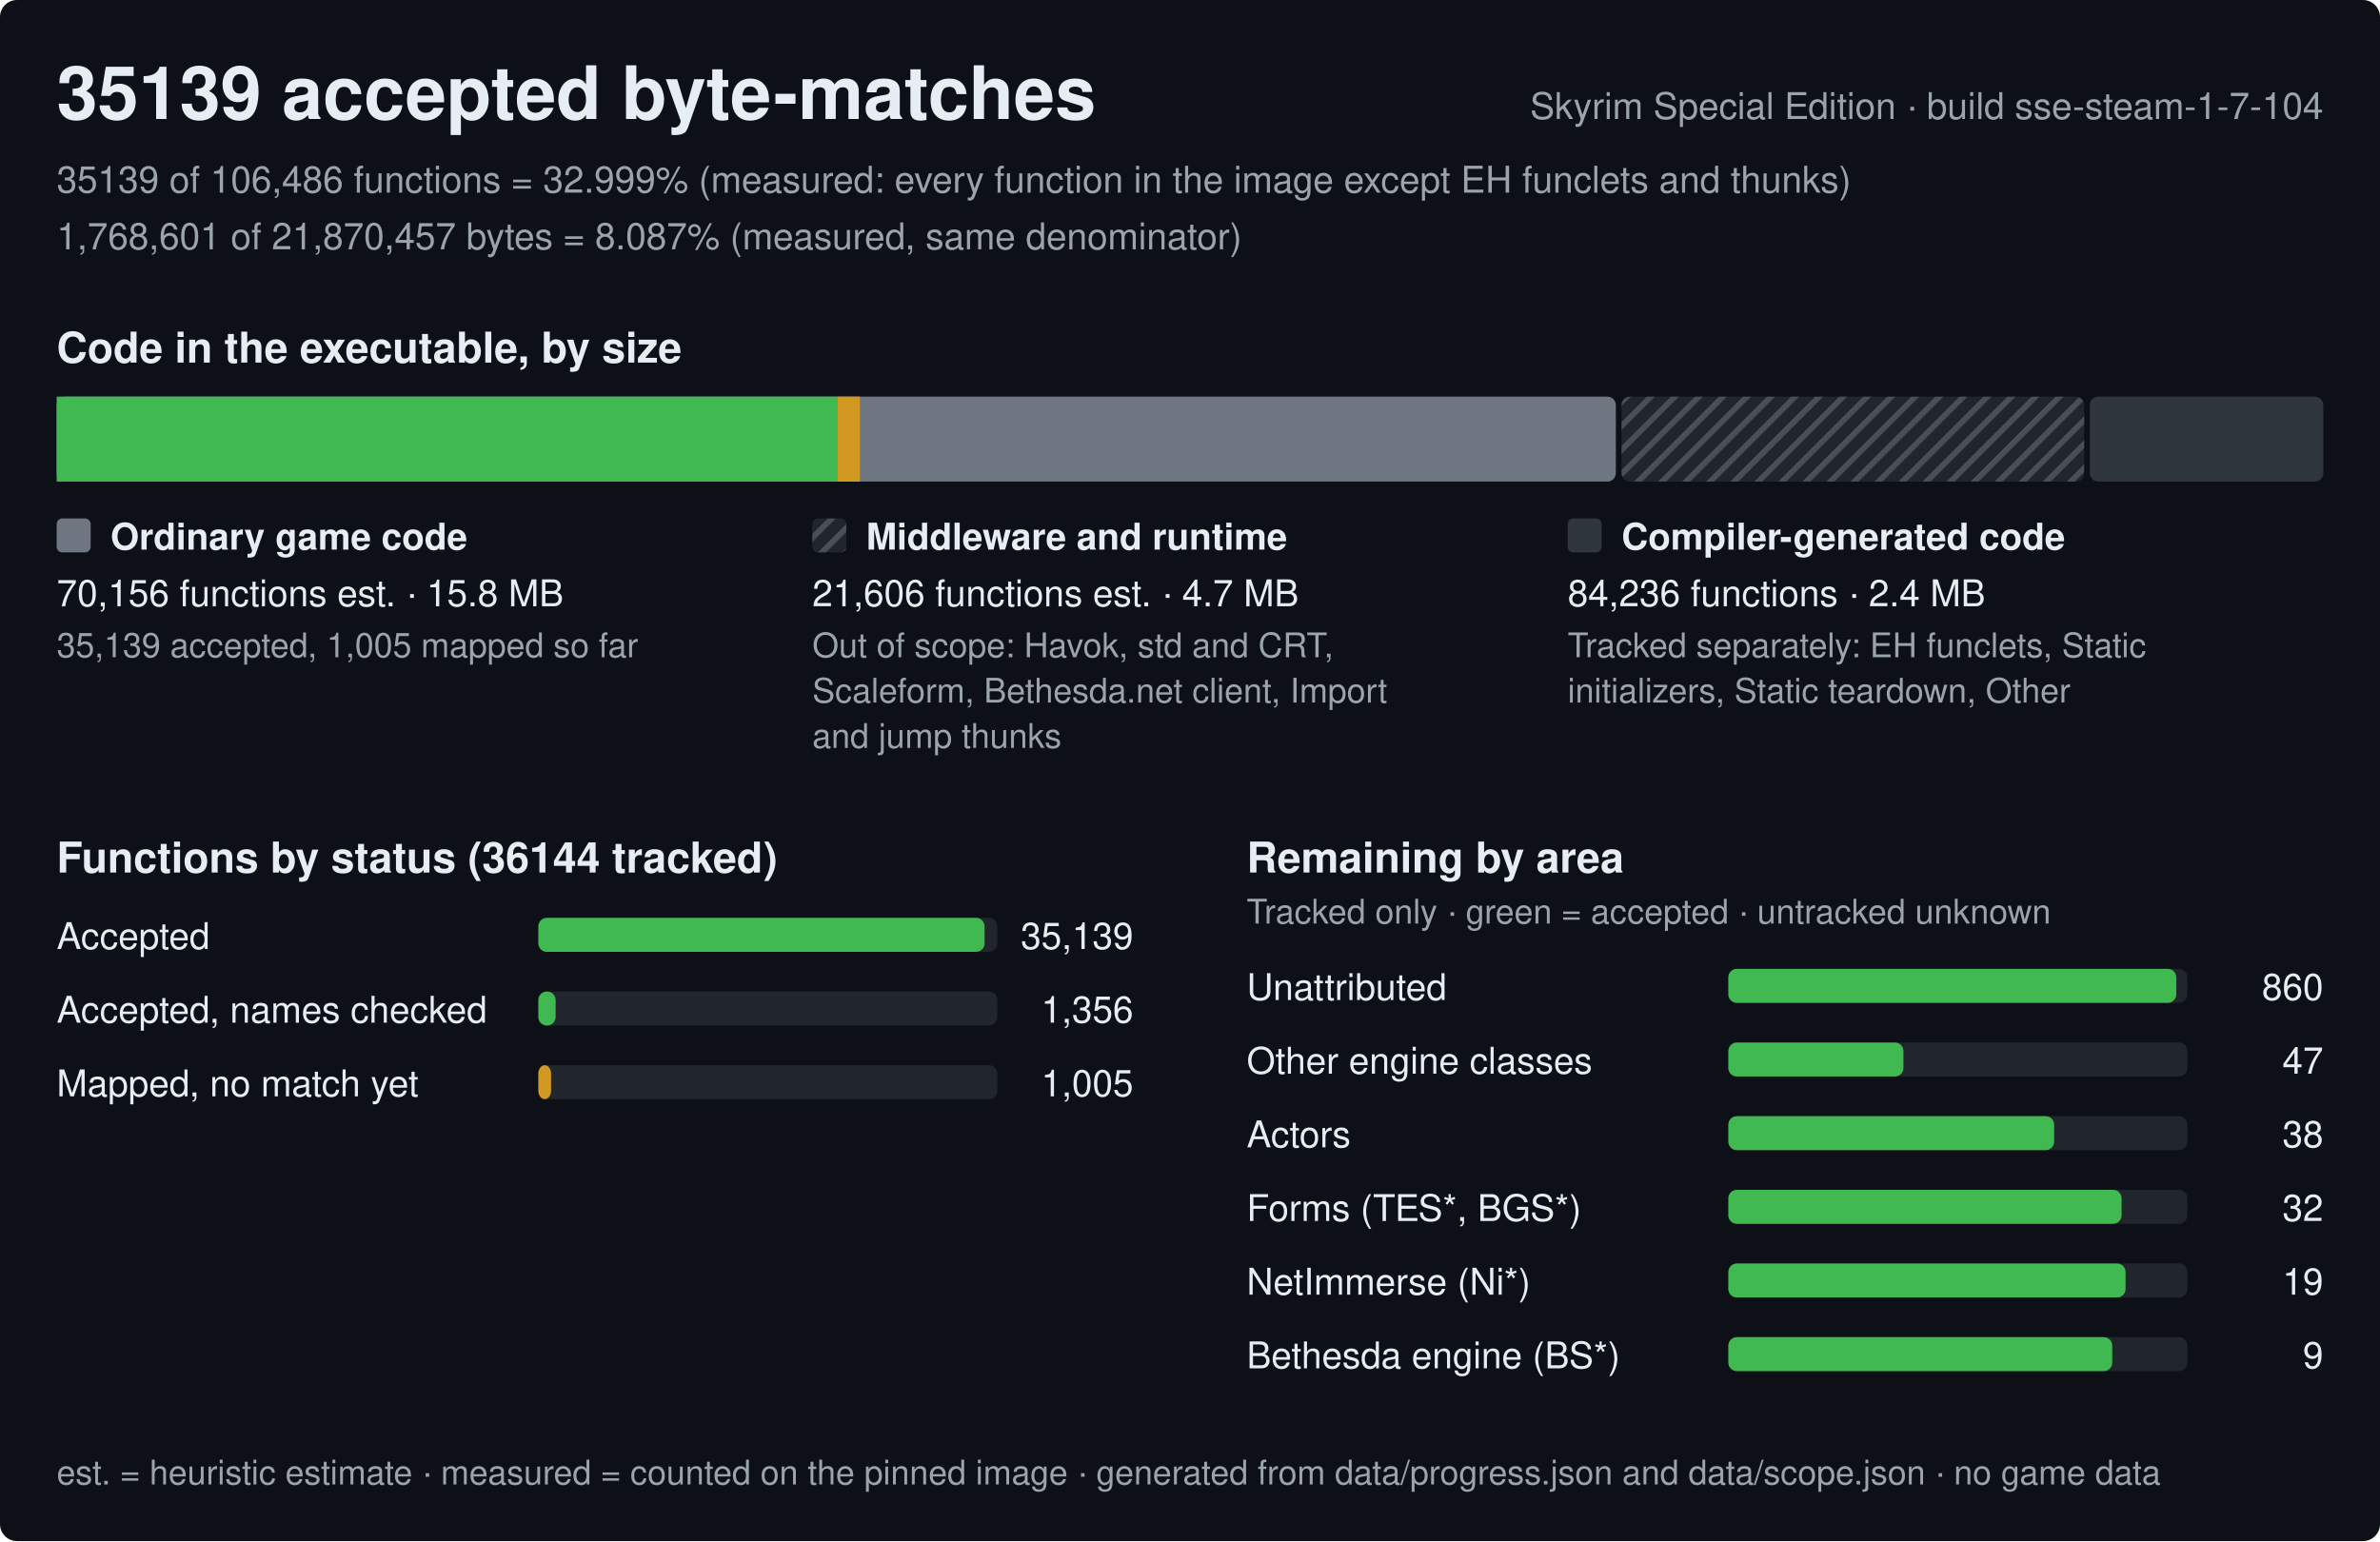
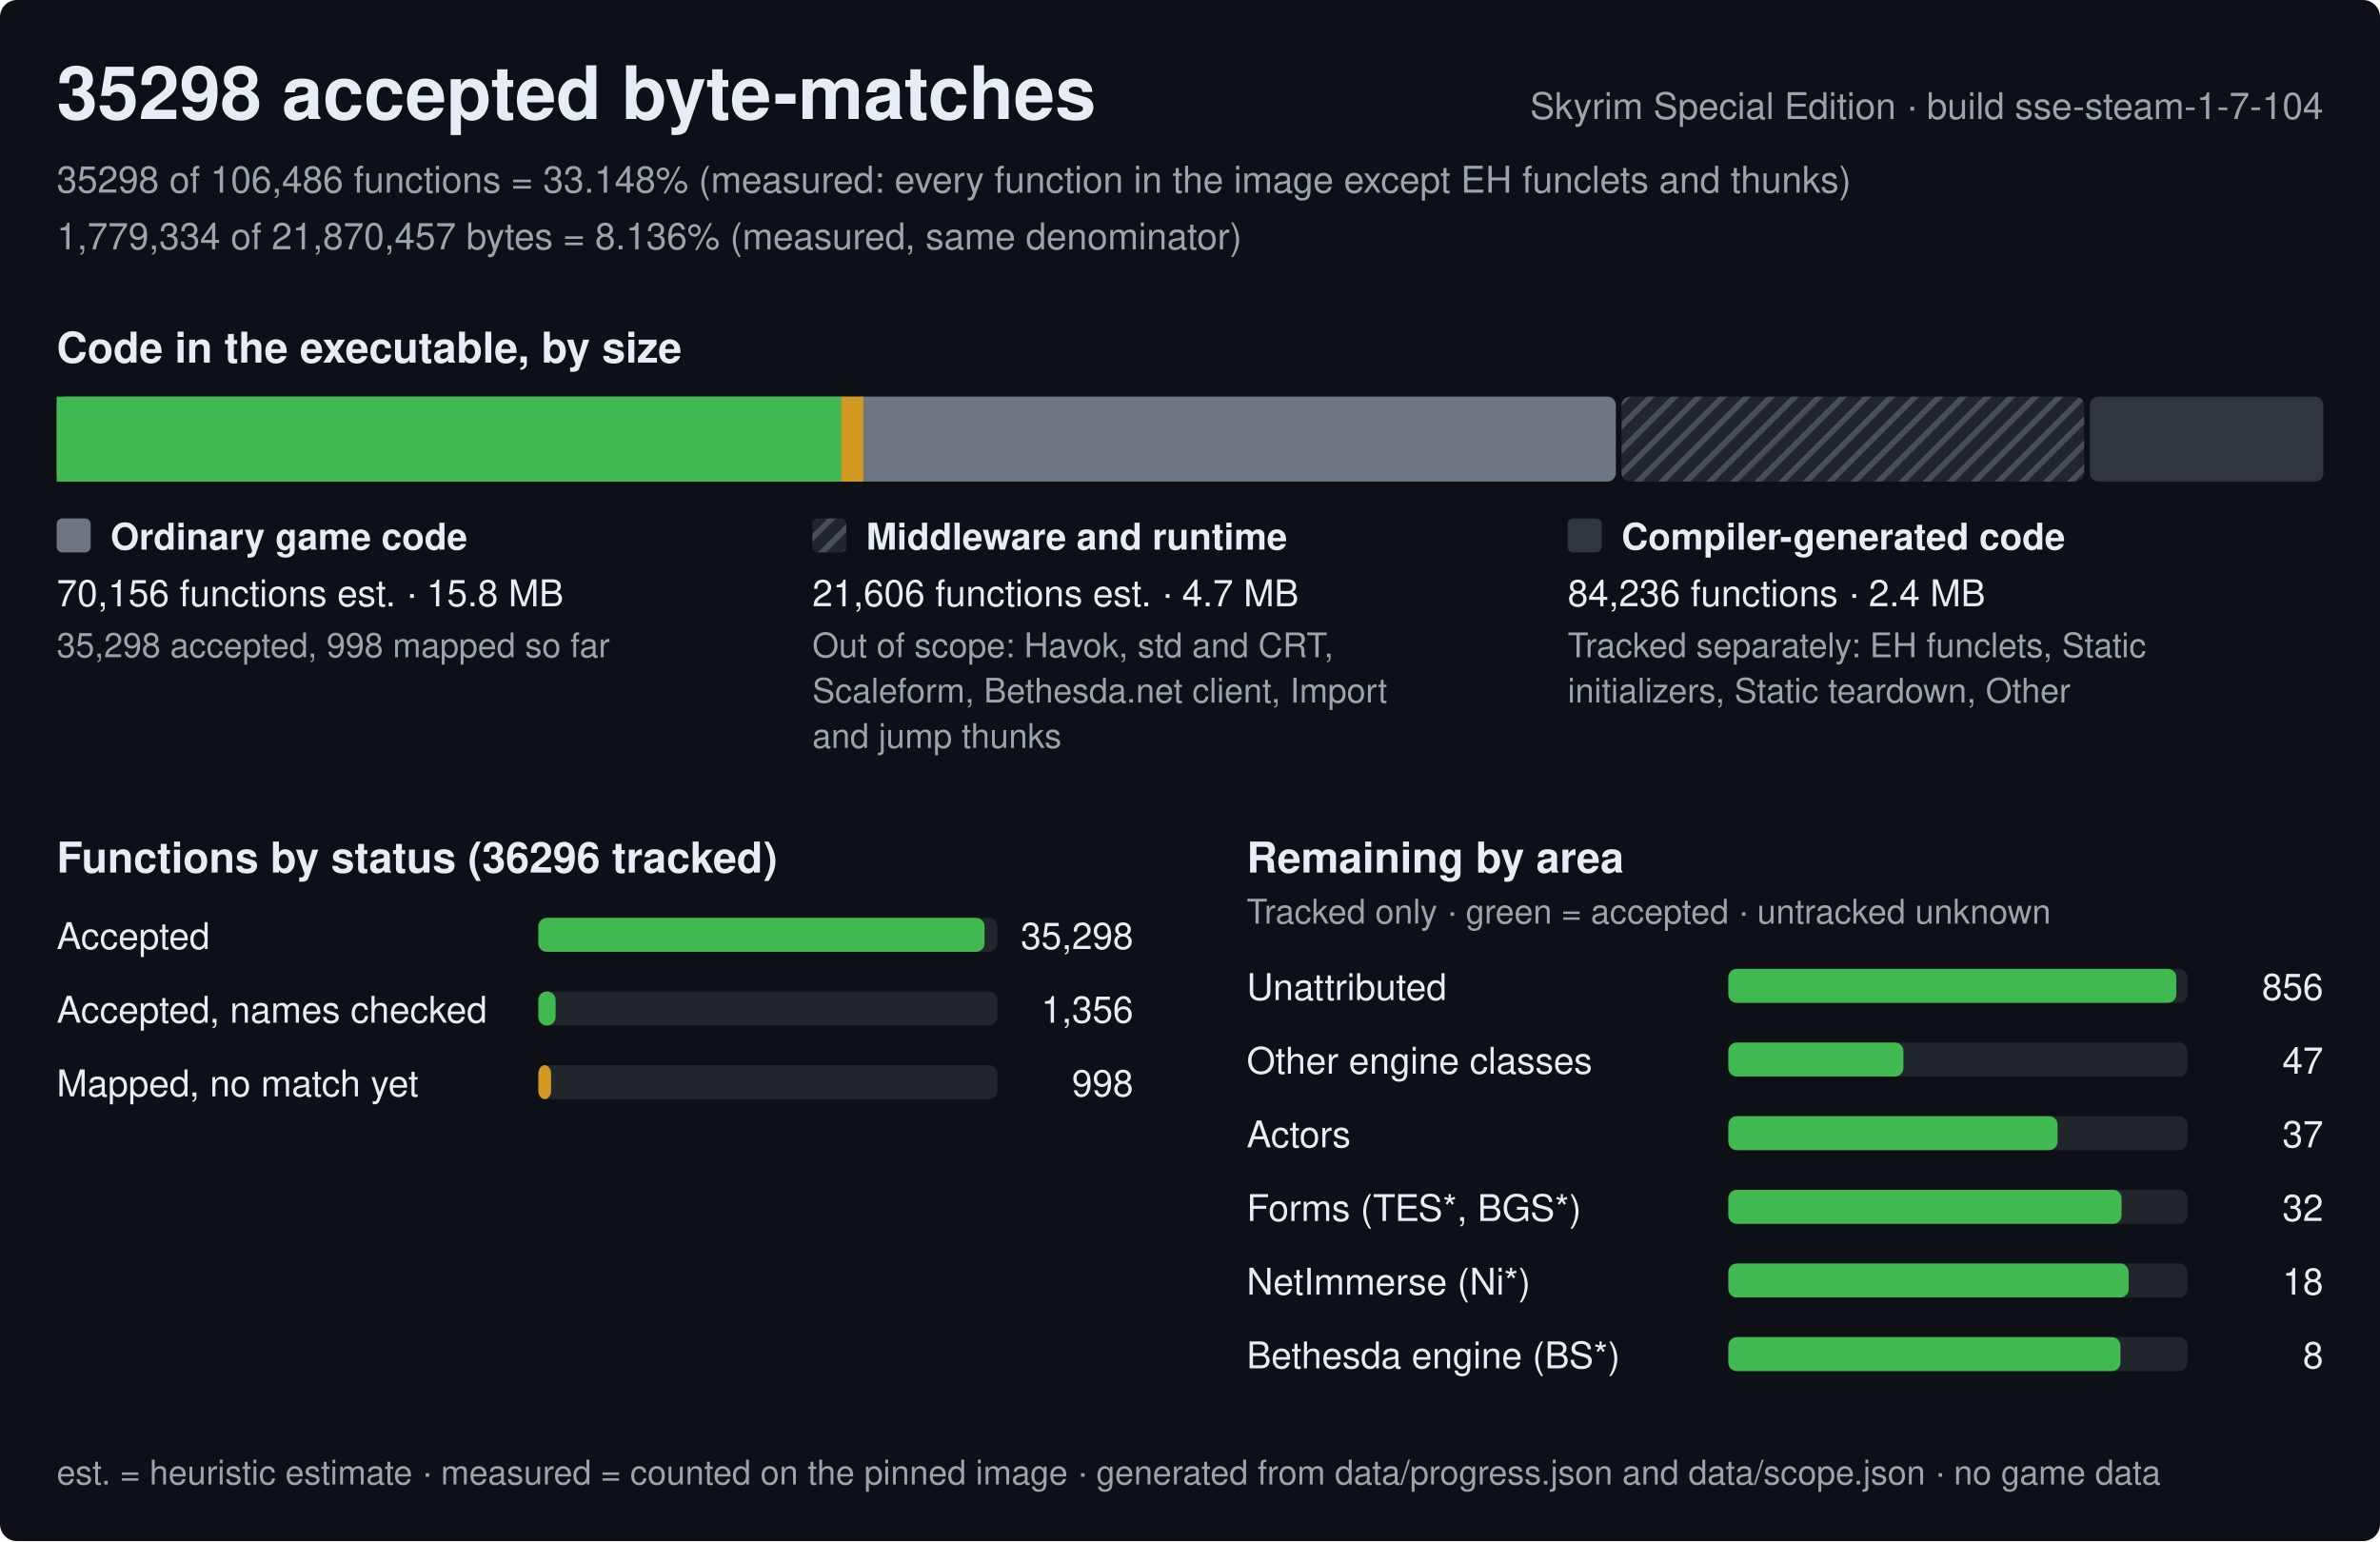
<svg xmlns="http://www.w3.org/2000/svg" width="840" height="544" viewBox="0 0 840 544" role="img" aria-label="Progress of the Skyrim Special Edition byte-matching reconstruction, build sse-steam-1-7-104">
  <style>text{font-family:-apple-system,BlinkMacSystemFont,'Segoe UI',Helvetica,Arial,sans-serif;fill:#e6edf3;white-space:pre}.h{font-size:26px;font-weight:600}.st{font-size:15px;font-weight:600}.lb{font-size:13px;font-weight:600}.bl{font-size:12px;font-weight:600;stroke:#0d1117;stroke-width:3px;paint-order:stroke;stroke-linejoin:round}.rl{font-size:13px}.fn{font-size:12px;fill:#9ba3ad}.mu{fill:#9ba3ad}</style>
  <defs>
    <pattern id="hx" width="6" height="6" patternUnits="userSpaceOnUse" patternTransform="rotate(45)">
      <rect width="6" height="6" fill="#21262d" />
      <rect width="2" height="6" fill="#484f58" />
    </pattern>
  </defs>
  <rect width="840" height="544" rx="6" fill="#0d1117" />
-   <text x="20" y="42" class="h">35139 accepted byte-matches</text>
+   <text x="20" y="42" class="h">35298 accepted byte-matches</text>
  <text x="820" y="42" class="rl mu" text-anchor="end">Skyrim Special Edition · build sse-steam-1-7-104</text>
-   <text x="20" y="68" class="rl mu">35139 of 106,486 functions = 32.999% (measured: every function in the image except EH funclets and thunks)</text>
-   <text x="20" y="88" class="rl mu">1,768,601 of 21,870,457 bytes = 8.087% (measured, same denominator)</text>
+   <text x="20" y="68" class="rl mu">35298 of 106,486 functions = 33.148% (measured: every function in the image except EH funclets and thunks)</text>
+   <text x="20" y="88" class="rl mu">1,779,334 of 21,870,457 bytes = 8.136% (measured, same denominator)</text>
  <text x="20" y="128" class="st">Code in the executable, by size</text>
  <rect x="20" y="140" width="550.3" height="30" rx="3" fill="#6e7681" />
-   <rect x="20" y="140" width="275.6" height="30" fill="#3fb950" />
-   <rect x="295.6" y="140" width="7.9" height="30" fill="#d29922" />
+   <rect x="20" y="140" width="276.9" height="30" fill="#3fb950" />
+   <rect x="296.9" y="140" width="7.8" height="30" fill="#d29922" />
  <rect x="572.3" y="140" width="163.3" height="30" rx="3" fill="url(#hx)" />
  <rect x="737.6" y="140" width="82.4" height="30" rx="3" fill="#30363d" />
  <rect x="20" y="183" width="12" height="12" rx="2" fill="#6e7681" />
  <text x="39" y="194" class="lb">Ordinary game code</text>
  <text x="20" y="214" class="rl">70,156 functions est. · 15.8 MB</text>
-   <text x="20" y="232" class="fn">35,139 accepted, 1,005 mapped so far</text>
+   <text x="20" y="232" class="fn">35,298 accepted, 998 mapped so far</text>
  <rect x="286.7" y="183" width="12" height="12" rx="2" fill="url(#hx)" />
  <text x="305.7" y="194" class="lb">Middleware and runtime</text>
  <text x="286.7" y="214" class="rl">21,606 functions est. · 4.7 MB</text>
  <text x="286.7" y="232" class="fn">Out of scope: Havok, std and CRT,</text>
  <text x="286.7" y="248" class="fn">Scaleform, Bethesda.net client, Import</text>
  <text x="286.7" y="264" class="fn">and jump thunks</text>
  <rect x="553.3" y="183" width="12" height="12" rx="2" fill="#30363d" />
  <text x="572.3" y="194" class="lb">Compiler-generated code</text>
  <text x="553.3" y="214" class="rl">84,236 functions · 2.4 MB</text>
  <text x="553.3" y="232" class="fn">Tracked separately: EH funclets, Static</text>
  <text x="553.3" y="248" class="fn">initializers, Static teardown, Other</text>
-   <text x="20" y="308" class="st">Functions by status (36144 tracked)</text>
+   <text x="20" y="308" class="st">Functions by status (36296 tracked)</text>
  <text x="20" y="335" class="rl">Accepted</text>
  <rect x="190" y="324" width="162.0" height="12" rx="3" fill="#21262d" />
  <rect x="190" y="324" width="157.5" height="12" rx="3" fill="#3fb950" />
-   <text x="400.0" y="335" class="rl" text-anchor="end">35,139</text>
+   <text x="400.0" y="335" class="rl" text-anchor="end">35,298</text>
  <text x="20" y="361" class="rl">Accepted, names checked</text>
  <rect x="190" y="350" width="162.0" height="12" rx="3" fill="#21262d" />
  <rect x="190" y="350" width="6.1" height="12" rx="3" fill="#3fb950" />
  <text x="400.0" y="361" class="rl" text-anchor="end">1,356</text>
  <text x="20" y="387" class="rl">Mapped, no match yet</text>
  <rect x="190" y="376" width="162.0" height="12" rx="3" fill="#21262d" />
  <rect x="190" y="376" width="4.5" height="12" rx="3" fill="#d29922" />
-   <text x="400.0" y="387" class="rl" text-anchor="end">1,005</text>
+   <text x="400.0" y="387" class="rl" text-anchor="end">998</text>
  <text x="440.0" y="308" class="st">Remaining by area</text>
  <text x="440.0" y="326" class="fn">Tracked only · green = accepted · untracked unknown</text>
  <text x="440.0" y="353" class="rl">Unattributed</text>
  <rect x="610.0" y="342" width="162.0" height="12" rx="3" fill="#21262d" />
  <rect x="610.0" y="342" width="158.1" height="12" rx="3" fill="#3fb950" />
-   <text x="820.0" y="353" class="rl" text-anchor="end">860</text>
+   <text x="820.0" y="353" class="rl" text-anchor="end">856</text>
  <text x="440.0" y="379" class="rl">Other engine classes</text>
  <rect x="610.0" y="368" width="162.0" height="12" rx="3" fill="#21262d" />
  <rect x="610.0" y="368" width="61.8" height="12" rx="3" fill="#3fb950" />
  <text x="820.0" y="379" class="rl" text-anchor="end">47</text>
  <text x="440.0" y="405" class="rl">Actors</text>
  <rect x="610.0" y="394" width="162.0" height="12" rx="3" fill="#21262d" />
-   <rect x="610.0" y="394" width="115" height="12" rx="3" fill="#3fb950" />
-   <text x="820.0" y="405" class="rl" text-anchor="end">38</text>
+   <rect x="610.0" y="394" width="116.2" height="12" rx="3" fill="#3fb950" />
+   <text x="820.0" y="405" class="rl" text-anchor="end">37</text>
  <text x="440.0" y="431" class="rl">Forms (TES*, BGS*)</text>
  <rect x="610.0" y="420" width="162.0" height="12" rx="3" fill="#21262d" />
  <rect x="610.0" y="420" width="138.8" height="12" rx="3" fill="#3fb950" />
  <text x="820.0" y="431" class="rl" text-anchor="end">32</text>
  <text x="440.0" y="457" class="rl">NetImmerse (Ni*)</text>
  <rect x="610.0" y="446" width="162.0" height="12" rx="3" fill="#21262d" />
-   <rect x="610.0" y="446" width="140.2" height="12" rx="3" fill="#3fb950" />
-   <text x="820.0" y="457" class="rl" text-anchor="end">19</text>
+   <rect x="610.0" y="446" width="141.3" height="12" rx="3" fill="#3fb950" />
+   <text x="820.0" y="457" class="rl" text-anchor="end">18</text>
  <text x="440.0" y="483" class="rl">Bethesda engine (BS*)</text>
  <rect x="610.0" y="472" width="162.0" height="12" rx="3" fill="#21262d" />
-   <rect x="610.0" y="472" width="135.5" height="12" rx="3" fill="#3fb950" />
-   <text x="820.0" y="483" class="rl" text-anchor="end">9</text>
+   <rect x="610.0" y="472" width="138.4" height="12" rx="3" fill="#3fb950" />
+   <text x="820.0" y="483" class="rl" text-anchor="end">8</text>
  <text x="20" y="524" class="fn">est. = heuristic estimate · measured = counted on the pinned image · generated from data/progress.json and data/scope.json · no game data</text>
</svg>
